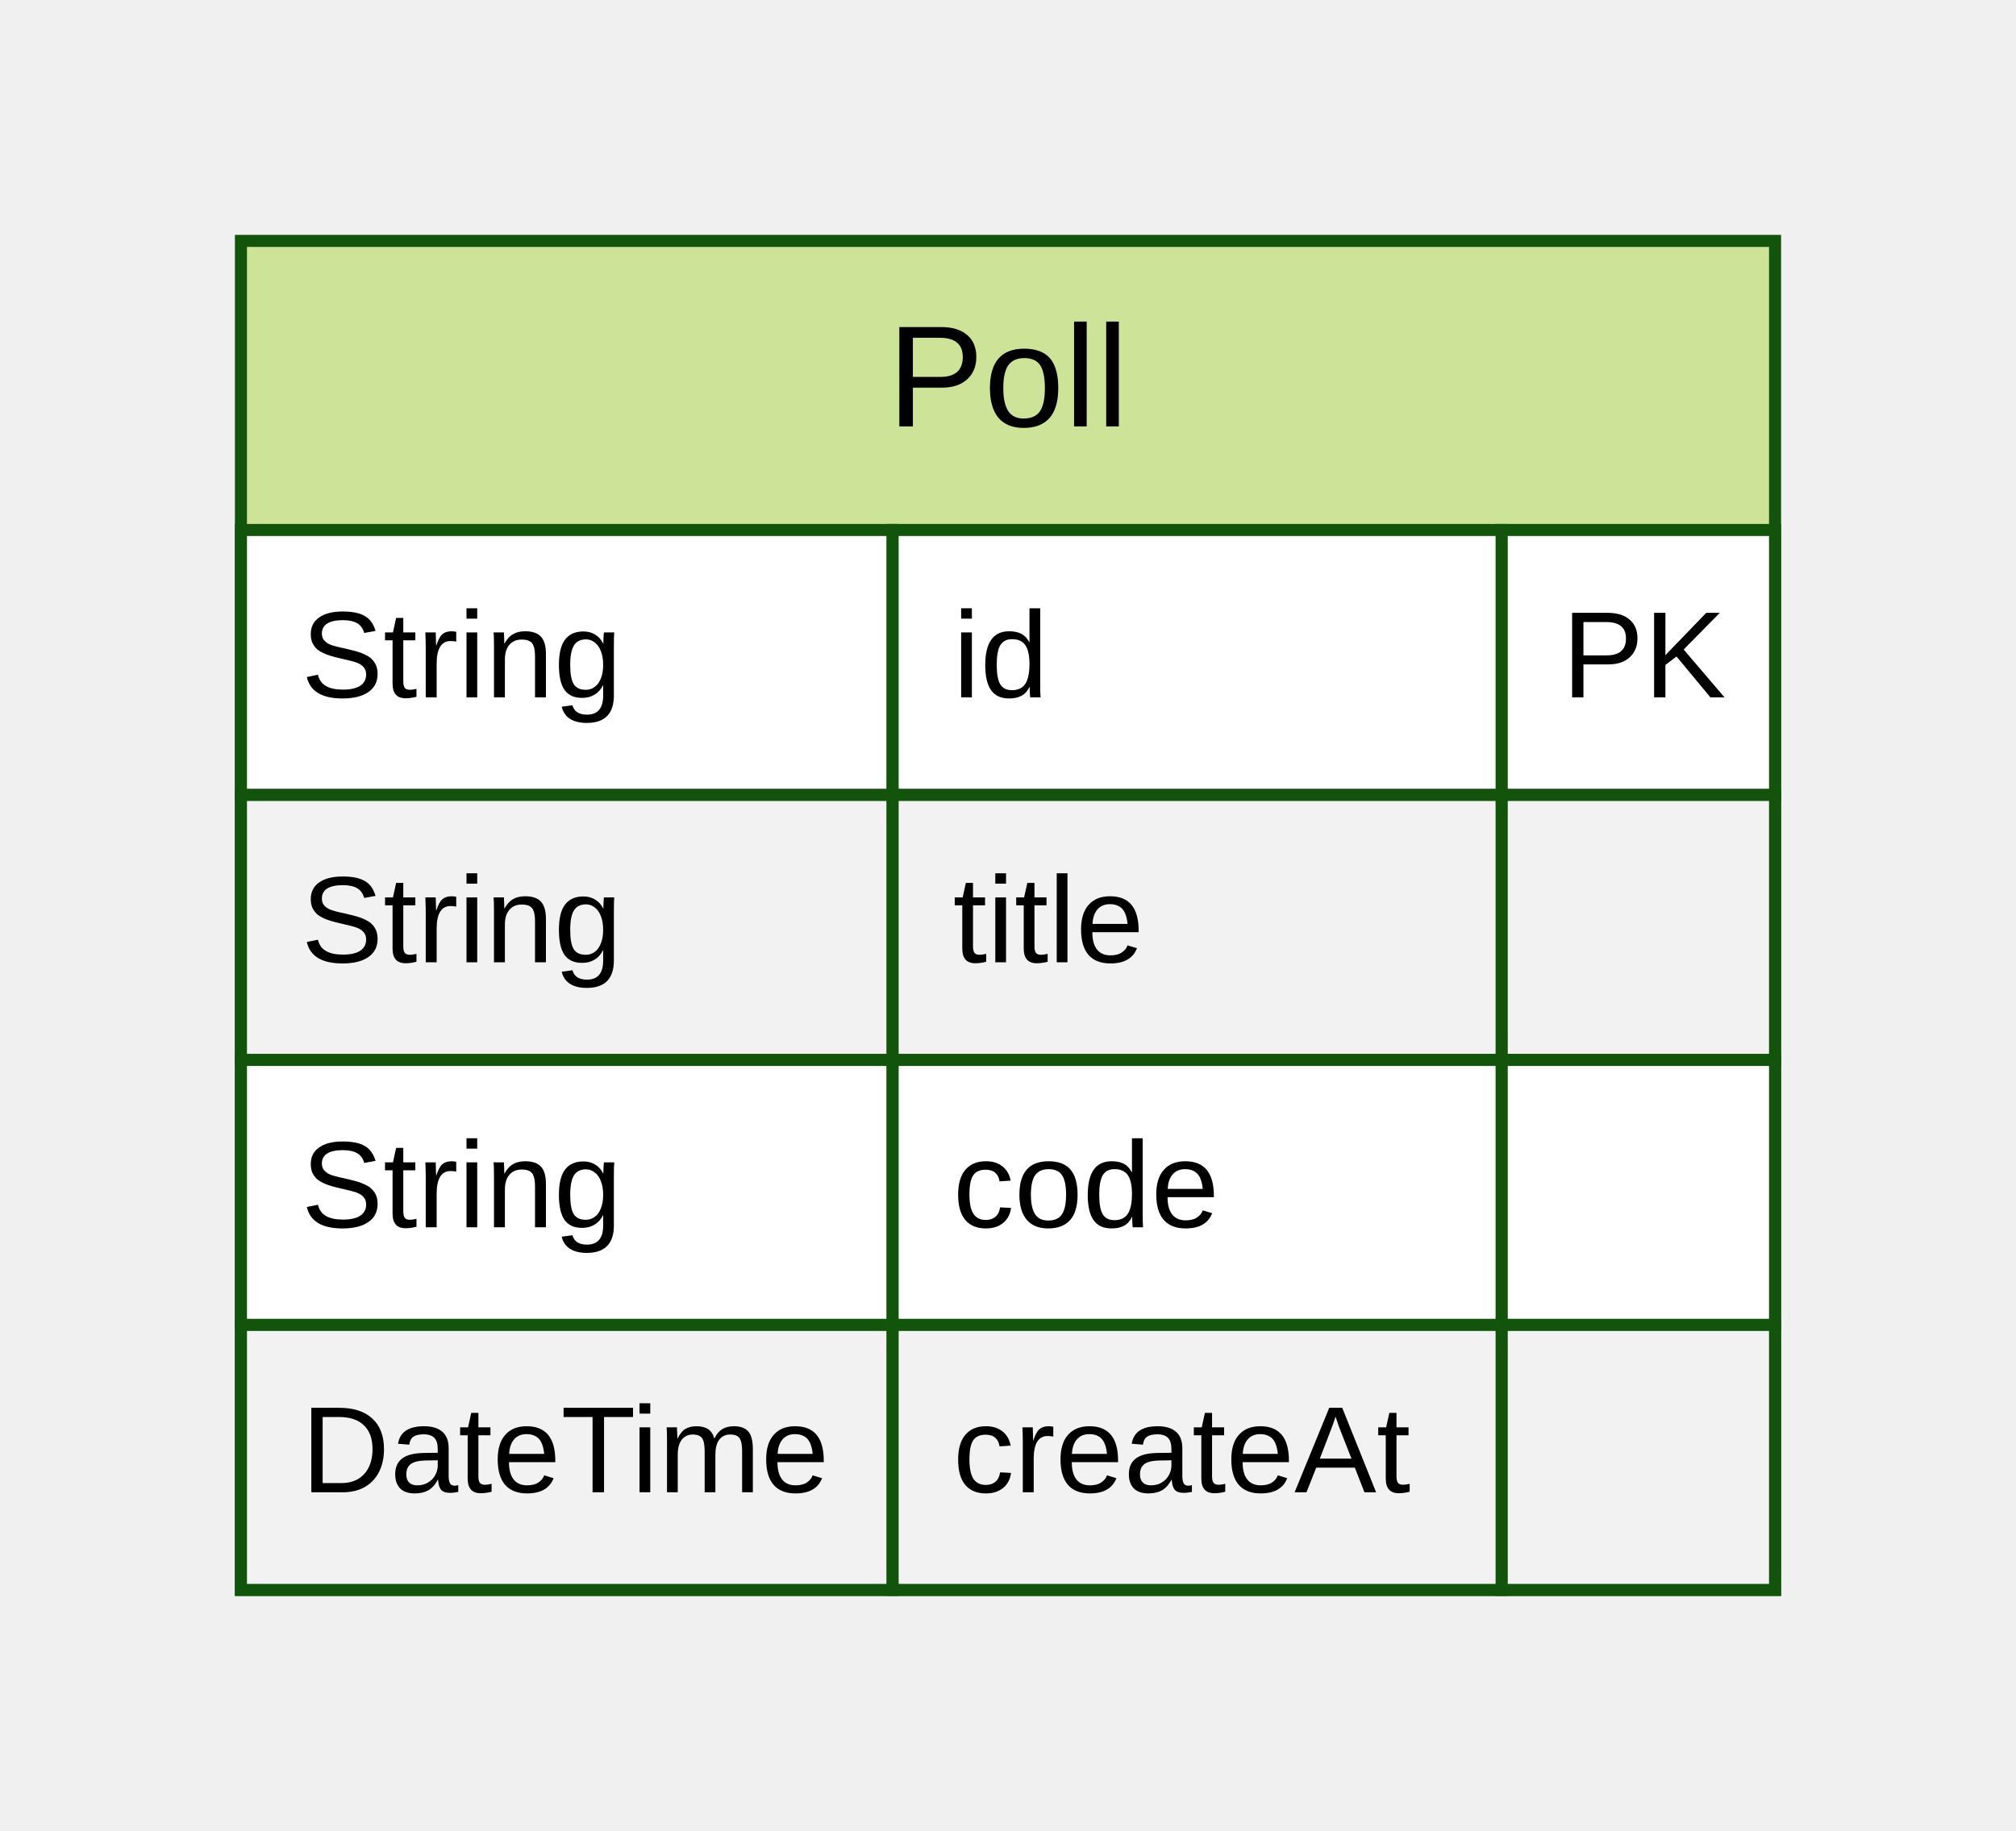
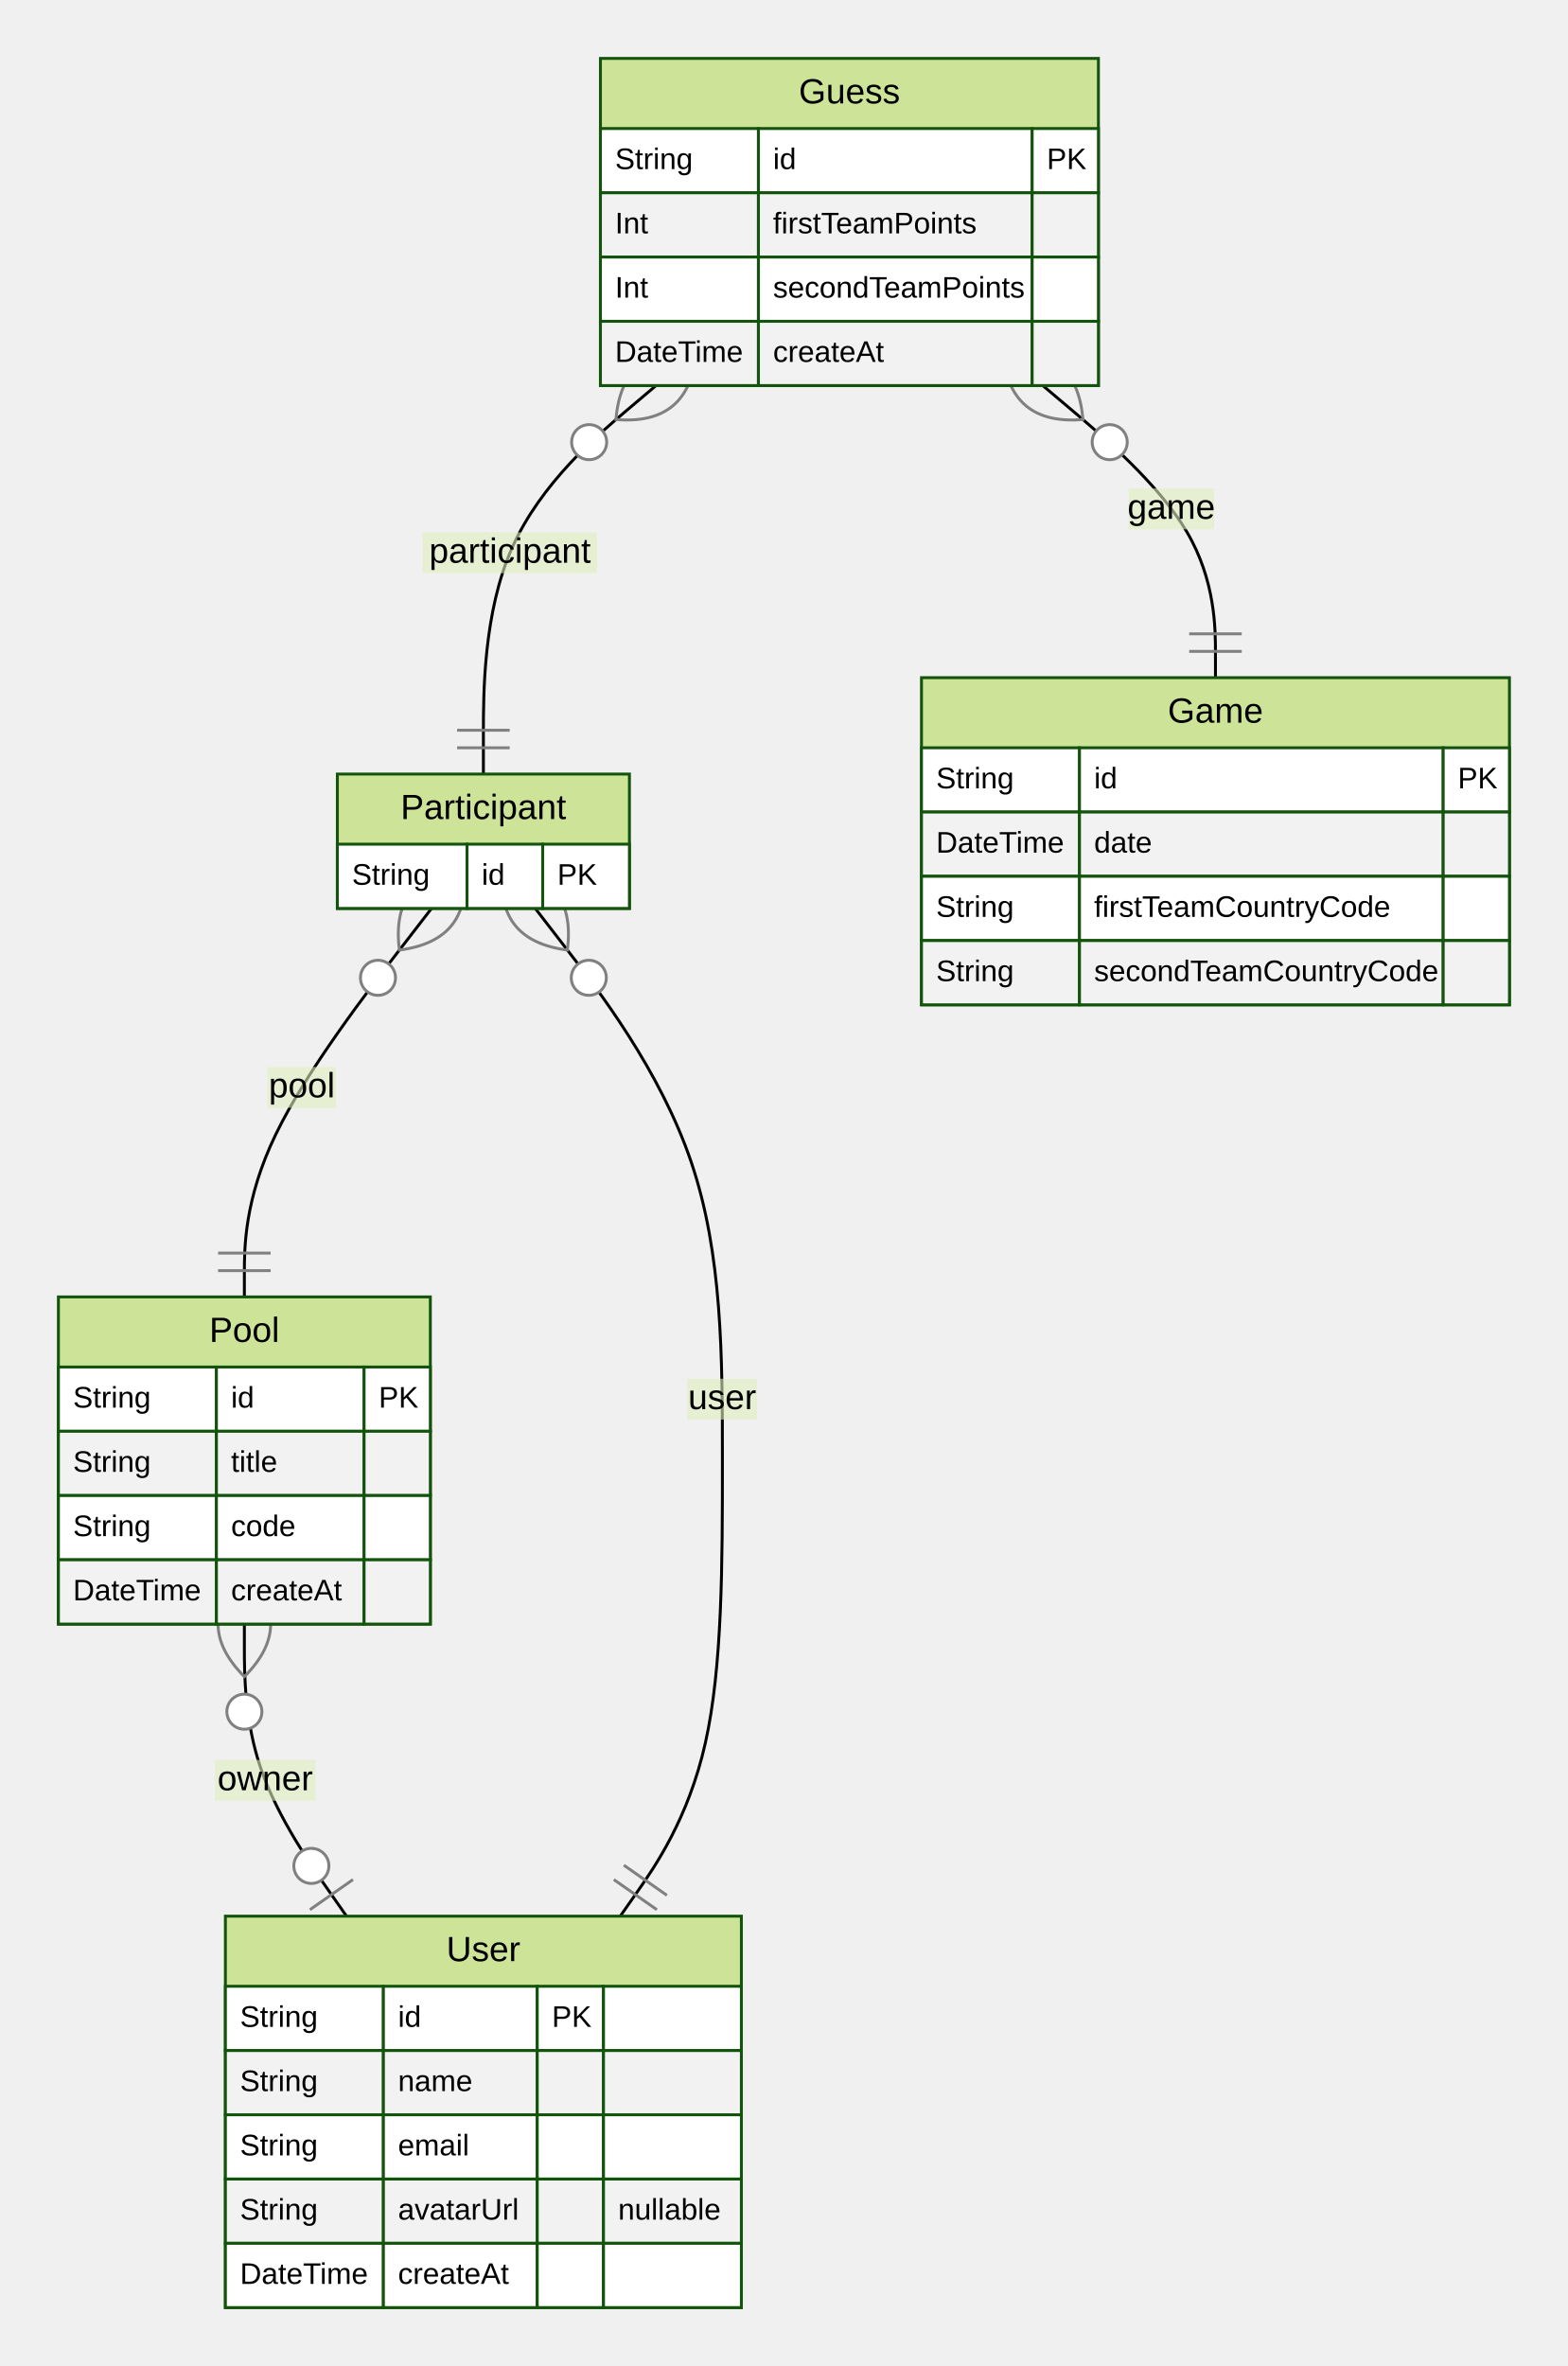
- <svg xmlns="http://www.w3.org/2000/svg" aria-labelledby="chart-title-mermaid-0 chart-desc-mermaid-0" role="img" viewBox="0 0 167.344 152" style="max-width: 167.344px; background-color: white;" width="100%" id="mermaid-0">
+ <svg xmlns="http://www.w3.org/2000/svg" aria-labelledby="chart-title-mermaid-0 chart-desc-mermaid-0" role="img" viewBox="0 0 536.82 810" style="max-width: 536.82px; background-color: white;" width="100%" id="mermaid-0">
  <style>#mermaid-0 {font-family:"trebuchet ms",verdana,arial,sans-serif;font-size:16px;fill:#000000;}#mermaid-0 .error-icon{fill:#552222;}#mermaid-0 .error-text{fill:#552222;stroke:#552222;}#mermaid-0 .edge-thickness-normal{stroke-width:2px;}#mermaid-0 .edge-thickness-thick{stroke-width:3.5px;}#mermaid-0 .edge-pattern-solid{stroke-dasharray:0;}#mermaid-0 .edge-pattern-dashed{stroke-dasharray:3;}#mermaid-0 .edge-pattern-dotted{stroke-dasharray:2;}#mermaid-0 .marker{fill:#000000;stroke:#000000;}#mermaid-0 .marker.cross{stroke:#000000;}#mermaid-0 svg{font-family:"trebuchet ms",verdana,arial,sans-serif;font-size:16px;}#mermaid-0 .entityBox{fill:#cde498;stroke:#13540c;}#mermaid-0 .attributeBoxOdd{fill:#ffffff;stroke:#13540c;}#mermaid-0 .attributeBoxEven{fill:#f2f2f2;stroke:#13540c;}#mermaid-0 .relationshipLabelBox{fill:hsl(78.158, 58.462%, 84.51%);opacity:0.7;background-color:hsl(78.158, 58.462%, 84.51%);}#mermaid-0 .relationshipLabelBox rect{opacity:0.5;}#mermaid-0 .relationshipLine{stroke:#000000;}#mermaid-0 :root{--mermaid-font-family:"trebuchet ms",verdana,arial,sans-serif;}</style>
  <g />
  <defs>
    <marker orient="auto" markerHeight="18" markerWidth="18" refY="9" refX="0" id="ONLY_ONE_START">
      <path d="M9,0 L9,18 M15,0 L15,18" fill="none" stroke="gray" />
    </marker>
  </defs>
  <defs>
    <marker orient="auto" markerHeight="18" markerWidth="18" refY="9" refX="18" id="ONLY_ONE_END">
      <path d="M3,0 L3,18 M9,0 L9,18" fill="none" stroke="gray" />
    </marker>
  </defs>
  <defs>
    <marker orient="auto" markerHeight="18" markerWidth="30" refY="9" refX="0" id="ZERO_OR_ONE_START">
      <circle r="6" cy="9" cx="21" fill="white" stroke="gray" />
      <path d="M9,0 L9,18" fill="none" stroke="gray" />
    </marker>
  </defs>
  <defs>
    <marker orient="auto" markerHeight="18" markerWidth="30" refY="9" refX="30" id="ZERO_OR_ONE_END">
      <circle r="6" cy="9" cx="9" fill="white" stroke="gray" />
      <path d="M21,0 L21,18" fill="none" stroke="gray" />
    </marker>
  </defs>
  <defs>
    <marker orient="auto" markerHeight="36" markerWidth="45" refY="18" refX="18" id="ONE_OR_MORE_START">
      <path d="M0,18 Q 18,0 36,18 Q 18,36 0,18 M42,9 L42,27" fill="none" stroke="gray" />
    </marker>
  </defs>
  <defs>
    <marker orient="auto" markerHeight="36" markerWidth="45" refY="18" refX="27" id="ONE_OR_MORE_END">
      <path d="M3,9 L3,27 M9,18 Q27,0 45,18 Q27,36 9,18" fill="none" stroke="gray" />
    </marker>
  </defs>
  <defs>
    <marker orient="auto" markerHeight="36" markerWidth="57" refY="18" refX="18" id="ZERO_OR_MORE_START">
      <circle r="6" cy="18" cx="48" fill="white" stroke="gray" />
      <path d="M0,18 Q18,0 36,18 Q18,36 0,18" fill="none" stroke="gray" />
    </marker>
  </defs>
  <defs>
    <marker orient="auto" markerHeight="36" markerWidth="57" refY="18" refX="39" id="ZERO_OR_MORE_END">
      <circle r="6" cy="18" cx="9" fill="white" stroke="gray" />
      <path d="M21,18 Q39,0 57,18 Q39,36 21,18" fill="none" stroke="gray" />
    </marker>
  </defs>
-   <g transform="translate(20,20 )" id="Poll">
+   <path marker-start="url(#ZERO_OR_MORE_START)" marker-end="url(#ZERO_OR_ONE_END)" fill="none" stroke="gray" d="M83.672,556L83.672,564.333C83.672,572.667,83.672,589.333,89.501,606C95.329,622.667,106.987,639.333,112.816,647.667L118.644,656" class="er relationshipLine" />
+   <path marker-start="url(#ZERO_OR_MORE_START)" marker-end="url(#ONLY_ONE_END)" fill="none" stroke="gray" d="M183.265,311L193.944,324.833C204.624,338.667,225.984,366.333,236.664,397.833C247.344,429.333,247.344,464.667,247.344,500C247.344,535.333,247.344,570.667,241.515,596.667C235.686,622.667,224.029,639.333,218.2,647.667L212.371,656" class="er relationshipLine" />
+   <path marker-start="url(#ZERO_OR_MORE_START)" marker-end="url(#ONLY_ONE_END)" fill="none" stroke="gray" d="M147.751,311L137.071,324.833C126.391,338.667,105.032,366.333,94.352,388.5C83.672,410.667,83.672,427.333,83.672,435.667L83.672,444" class="er relationshipLine" />
+   <path marker-start="url(#ZERO_OR_MORE_START)" marker-end="url(#ONLY_ONE_END)" fill="none" stroke="gray" d="M357.047,132L366.9,140.333C376.753,148.667,396.458,165.333,406.311,182C416.164,198.667,416.164,215.333,416.164,223.667L416.164,232" class="er relationshipLine" />
+   <path marker-start="url(#ZERO_OR_MORE_START)" marker-end="url(#ONLY_ONE_END)" fill="none" stroke="gray" d="M224.625,132L214.772,140.333C204.919,148.667,185.213,165.333,175.361,187.5C165.508,209.667,165.508,237.333,165.508,251.167L165.508,265" class="er relationshipLine" />
+   <g transform="translate(20,444 )" id="Pool">
    <rect height="112" width="127.344" y="0" x="0" stroke="gray" fill-opacity="100%" fill="honeydew" class="er entityBox" />
-     <text transform="translate(63.67186,12)" style="font-family: &quot;trebuchet ms&quot;, verdana, arial, sans-serif;; font-size: 12px" text-anchor="middle" dominant-baseline="middle" y="0" x="0" id="entity-Poll" class="er entityLabel">Poll</text>
-     <rect height="22" width="54.096" y="24" x="0" stroke="gray" fill-opacity="100%" fill="honeydew" class="er attributeBoxOdd" />
-     <text transform="translate(5,35)" style="font-family: &quot;trebuchet ms&quot;, verdana, arial, sans-serif;; font-size: 10.2px" text-anchor="left" dominant-baseline="middle" y="0" x="0" id="entity-Poll-attr-1-type" class="er entityLabel">String</text>
+     <text transform="translate(63.67186,12)" style="font-family: &quot;trebuchet ms&quot;, verdana, arial, sans-serif;; font-size: 12px" text-anchor="middle" dominant-baseline="middle" y="0" x="0" id="entity-Pool" class="er entityLabel">Pool</text>
+     <rect height="22" width="54.096" y="24" x="0" stroke="gray" fill-opacity="100%" fill="honeydew" class="er attributeBoxOdd" />
+     <text transform="translate(5,35)" style="font-family: &quot;trebuchet ms&quot;, verdana, arial, sans-serif;; font-size: 10.2px" text-anchor="left" dominant-baseline="middle" y="0" x="0" id="entity-Pool-attr-1-type" class="er entityLabel">String</text>
    <rect height="22" width="50.56" y="24" x="54.096" stroke="gray" fill-opacity="100%" fill="honeydew" class="er attributeBoxOdd" />
-     <text transform="translate(59.09555,35)" style="font-family: &quot;trebuchet ms&quot;, verdana, arial, sans-serif;; font-size: 10.2px" text-anchor="left" dominant-baseline="middle" y="0" x="0" id="entity-Poll-attr-1-name" class="er entityLabel">id</text>
+     <text transform="translate(59.09555,35)" style="font-family: &quot;trebuchet ms&quot;, verdana, arial, sans-serif;; font-size: 10.2px" text-anchor="left" dominant-baseline="middle" y="0" x="0" id="entity-Pool-attr-1-name" class="er entityLabel">id</text>
    <rect height="22" width="22.688" y="24" x="104.656" stroke="gray" fill-opacity="100%" fill="honeydew" class="er attributeBoxOdd" />
-     <text transform="translate(109.656,35)" style="font-family: &quot;trebuchet ms&quot;, verdana, arial, sans-serif;; font-size: 10.2px" text-anchor="left" dominant-baseline="middle" y="0" x="0" id="entity-Poll-attr-1-key" class="er entityLabel">PK</text>
-     <rect height="22" width="54.096" y="46" x="0" stroke="gray" fill-opacity="100%" fill="honeydew" class="er attributeBoxEven" />
-     <text transform="translate(5,57)" style="font-family: &quot;trebuchet ms&quot;, verdana, arial, sans-serif;; font-size: 10.2px" text-anchor="left" dominant-baseline="middle" y="0" x="0" id="entity-Poll-attr-2-type" class="er entityLabel">String</text>
+     <text transform="translate(109.656,35)" style="font-family: &quot;trebuchet ms&quot;, verdana, arial, sans-serif;; font-size: 10.2px" text-anchor="left" dominant-baseline="middle" y="0" x="0" id="entity-Pool-attr-1-key" class="er entityLabel">PK</text>
+     <rect height="22" width="54.096" y="46" x="0" stroke="gray" fill-opacity="100%" fill="honeydew" class="er attributeBoxEven" />
+     <text transform="translate(5,57)" style="font-family: &quot;trebuchet ms&quot;, verdana, arial, sans-serif;; font-size: 10.2px" text-anchor="left" dominant-baseline="middle" y="0" x="0" id="entity-Pool-attr-2-type" class="er entityLabel">String</text>
    <rect height="22" width="50.56" y="46" x="54.096" stroke="gray" fill-opacity="100%" fill="honeydew" class="er attributeBoxEven" />
-     <text transform="translate(59.09555,57)" style="font-family: &quot;trebuchet ms&quot;, verdana, arial, sans-serif;; font-size: 10.2px" text-anchor="left" dominant-baseline="middle" y="0" x="0" id="entity-Poll-attr-2-name" class="er entityLabel">title</text>
+     <text transform="translate(59.09555,57)" style="font-family: &quot;trebuchet ms&quot;, verdana, arial, sans-serif;; font-size: 10.2px" text-anchor="left" dominant-baseline="middle" y="0" x="0" id="entity-Pool-attr-2-name" class="er entityLabel">title</text>
    <rect height="22" width="22.688" y="46" x="104.656" stroke="gray" fill-opacity="100%" fill="honeydew" class="er attributeBoxEven" />
-     <text transform="translate(109.656,57)" style="font-family: &quot;trebuchet ms&quot;, verdana, arial, sans-serif;; font-size: 10.2px" text-anchor="left" dominant-baseline="middle" y="0" x="0" id="entity-Poll-attr-2-key" class="er entityLabel" />
-     <rect height="22" width="54.096" y="68" x="0" stroke="gray" fill-opacity="100%" fill="honeydew" class="er attributeBoxOdd" />
-     <text transform="translate(5,79)" style="font-family: &quot;trebuchet ms&quot;, verdana, arial, sans-serif;; font-size: 10.2px" text-anchor="left" dominant-baseline="middle" y="0" x="0" id="entity-Poll-attr-3-type" class="er entityLabel">String</text>
+     <text transform="translate(109.656,57)" style="font-family: &quot;trebuchet ms&quot;, verdana, arial, sans-serif;; font-size: 10.2px" text-anchor="left" dominant-baseline="middle" y="0" x="0" id="entity-Pool-attr-2-key" class="er entityLabel" />
+     <rect height="22" width="54.096" y="68" x="0" stroke="gray" fill-opacity="100%" fill="honeydew" class="er attributeBoxOdd" />
+     <text transform="translate(5,79)" style="font-family: &quot;trebuchet ms&quot;, verdana, arial, sans-serif;; font-size: 10.2px" text-anchor="left" dominant-baseline="middle" y="0" x="0" id="entity-Pool-attr-3-type" class="er entityLabel">String</text>
    <rect height="22" width="50.56" y="68" x="54.096" stroke="gray" fill-opacity="100%" fill="honeydew" class="er attributeBoxOdd" />
-     <text transform="translate(59.09555,79)" style="font-family: &quot;trebuchet ms&quot;, verdana, arial, sans-serif;; font-size: 10.2px" text-anchor="left" dominant-baseline="middle" y="0" x="0" id="entity-Poll-attr-3-name" class="er entityLabel">code</text>
+     <text transform="translate(59.09555,79)" style="font-family: &quot;trebuchet ms&quot;, verdana, arial, sans-serif;; font-size: 10.2px" text-anchor="left" dominant-baseline="middle" y="0" x="0" id="entity-Pool-attr-3-name" class="er entityLabel">code</text>
    <rect height="22" width="22.688" y="68" x="104.656" stroke="gray" fill-opacity="100%" fill="honeydew" class="er attributeBoxOdd" />
-     <text transform="translate(109.656,79)" style="font-family: &quot;trebuchet ms&quot;, verdana, arial, sans-serif;; font-size: 10.2px" text-anchor="left" dominant-baseline="middle" y="0" x="0" id="entity-Poll-attr-3-key" class="er entityLabel" />
-     <rect height="22" width="54.096" y="90" x="0" stroke="gray" fill-opacity="100%" fill="honeydew" class="er attributeBoxEven" />
-     <text transform="translate(5,101)" style="font-family: &quot;trebuchet ms&quot;, verdana, arial, sans-serif;; font-size: 10.2px" text-anchor="left" dominant-baseline="middle" y="0" x="0" id="entity-Poll-attr-4-type" class="er entityLabel">DateTime</text>
+     <text transform="translate(109.656,79)" style="font-family: &quot;trebuchet ms&quot;, verdana, arial, sans-serif;; font-size: 10.2px" text-anchor="left" dominant-baseline="middle" y="0" x="0" id="entity-Pool-attr-3-key" class="er entityLabel" />
+     <rect height="22" width="54.096" y="90" x="0" stroke="gray" fill-opacity="100%" fill="honeydew" class="er attributeBoxEven" />
+     <text transform="translate(5,101)" style="font-family: &quot;trebuchet ms&quot;, verdana, arial, sans-serif;; font-size: 10.2px" text-anchor="left" dominant-baseline="middle" y="0" x="0" id="entity-Pool-attr-4-type" class="er entityLabel">DateTime</text>
    <rect height="22" width="50.56" y="90" x="54.096" stroke="gray" fill-opacity="100%" fill="honeydew" class="er attributeBoxEven" />
-     <text transform="translate(59.09555,101)" style="font-family: &quot;trebuchet ms&quot;, verdana, arial, sans-serif;; font-size: 10.2px" text-anchor="left" dominant-baseline="middle" y="0" x="0" id="entity-Poll-attr-4-name" class="er entityLabel">createAt</text>
+     <text transform="translate(59.09555,101)" style="font-family: &quot;trebuchet ms&quot;, verdana, arial, sans-serif;; font-size: 10.2px" text-anchor="left" dominant-baseline="middle" y="0" x="0" id="entity-Pool-attr-4-name" class="er entityLabel">createAt</text>
    <rect height="22" width="22.688" y="90" x="104.656" stroke="gray" fill-opacity="100%" fill="honeydew" class="er attributeBoxEven" />
-     <text transform="translate(109.656,101)" style="font-family: &quot;trebuchet ms&quot;, verdana, arial, sans-serif;; font-size: 10.2px" text-anchor="left" dominant-baseline="middle" y="0" x="0" id="entity-Poll-attr-4-key" class="er entityLabel" />
-   </g>
+     <text transform="translate(109.656,101)" style="font-family: &quot;trebuchet ms&quot;, verdana, arial, sans-serif;; font-size: 10.2px" text-anchor="left" dominant-baseline="middle" y="0" x="0" id="entity-Pool-attr-4-key" class="er entityLabel" />
+   </g>
+   <g transform="translate(115.5078,265 )" id="Participant">
+     <rect height="46" width="100" y="0" x="0" stroke="gray" fill-opacity="100%" fill="honeydew" class="er entityBox" />
+     <text transform="translate(50,12)" style="font-family: &quot;trebuchet ms&quot;, verdana, arial, sans-serif;; font-size: 12px" text-anchor="middle" dominant-baseline="middle" y="0" x="0" id="entity-Participant" class="er entityLabel">Participant</text>
+     <rect height="22" width="44.399" y="24" x="0" stroke="gray" fill-opacity="100%" fill="honeydew" class="er attributeBoxOdd" />
+     <text transform="translate(5,35)" style="font-family: &quot;trebuchet ms&quot;, verdana, arial, sans-serif;; font-size: 10.2px" text-anchor="left" dominant-baseline="middle" y="0" x="0" id="entity-Participant-attr-1-type" class="er entityLabel">String</text>
+     <rect height="22" width="25.911" y="24" x="44.399" stroke="gray" fill-opacity="100%" fill="honeydew" class="er attributeBoxOdd" />
+     <text transform="translate(49.39862,35)" style="font-family: &quot;trebuchet ms&quot;, verdana, arial, sans-serif;; font-size: 10.2px" text-anchor="left" dominant-baseline="middle" y="0" x="0" id="entity-Participant-attr-1-name" class="er entityLabel">id</text>
+     <rect height="22" width="29.69" y="24" x="70.31" stroke="gray" fill-opacity="100%" fill="honeydew" class="er attributeBoxOdd" />
+     <text transform="translate(75.30976,35)" style="font-family: &quot;trebuchet ms&quot;, verdana, arial, sans-serif;; font-size: 10.2px" text-anchor="left" dominant-baseline="middle" y="0" x="0" id="entity-Participant-attr-1-key" class="er entityLabel">PK</text>
+   </g>
+   <g transform="translate(77.17397,656 )" id="User">
+     <rect height="134" width="176.668" y="0" x="0" stroke="gray" fill-opacity="100%" fill="honeydew" class="er entityBox" />
+     <text transform="translate(88.33382,12)" style="font-family: &quot;trebuchet ms&quot;, verdana, arial, sans-serif;; font-size: 12px" text-anchor="middle" dominant-baseline="middle" y="0" x="0" id="entity-User" class="er entityLabel">User</text>
+     <rect height="22" width="54.096" y="24" x="0" stroke="gray" fill-opacity="100%" fill="honeydew" class="er attributeBoxOdd" />
+     <text transform="translate(5,35)" style="font-family: &quot;trebuchet ms&quot;, verdana, arial, sans-serif;; font-size: 10.2px" text-anchor="left" dominant-baseline="middle" y="0" x="0" id="entity-User-attr-1-type" class="er entityLabel">String</text>
+     <rect height="22" width="52.672" y="24" x="54.096" stroke="gray" fill-opacity="100%" fill="honeydew" class="er attributeBoxOdd" />
+     <text transform="translate(59.09555,35)" style="font-family: &quot;trebuchet ms&quot;, verdana, arial, sans-serif;; font-size: 10.2px" text-anchor="left" dominant-baseline="middle" y="0" x="0" id="entity-User-attr-1-name" class="er entityLabel">id</text>
+     <rect height="22" width="22.688" y="24" x="106.767" stroke="gray" fill-opacity="100%" fill="honeydew" class="er attributeBoxOdd" />
+     <text transform="translate(111.7674,35)" style="font-family: &quot;trebuchet ms&quot;, verdana, arial, sans-serif;; font-size: 10.2px" text-anchor="left" dominant-baseline="middle" y="0" x="0" id="entity-User-attr-1-key" class="er entityLabel">PK</text>
+     <rect height="22" width="47.213" y="24" x="129.455" stroke="gray" fill-opacity="100%" fill="honeydew" class="er attributeBoxOdd" />
+     <text transform="translate(134.4551,35)" style="font-family: &quot;trebuchet ms&quot;, verdana, arial, sans-serif;; font-size: 10.2px" text-anchor="left" dominant-baseline="middle" y="0" x="0" id="entity-User-attr-1-comment" class="er entityLabel" />
+     <rect height="22" width="54.096" y="46" x="0" stroke="gray" fill-opacity="100%" fill="honeydew" class="er attributeBoxEven" />
+     <text transform="translate(5,57)" style="font-family: &quot;trebuchet ms&quot;, verdana, arial, sans-serif;; font-size: 10.2px" text-anchor="left" dominant-baseline="middle" y="0" x="0" id="entity-User-attr-2-type" class="er entityLabel">String</text>
+     <rect height="22" width="52.672" y="46" x="54.096" stroke="gray" fill-opacity="100%" fill="honeydew" class="er attributeBoxEven" />
+     <text transform="translate(59.09555,57)" style="font-family: &quot;trebuchet ms&quot;, verdana, arial, sans-serif;; font-size: 10.2px" text-anchor="left" dominant-baseline="middle" y="0" x="0" id="entity-User-attr-2-name" class="er entityLabel">name</text>
+     <rect height="22" width="22.688" y="46" x="106.767" stroke="gray" fill-opacity="100%" fill="honeydew" class="er attributeBoxEven" />
+     <text transform="translate(111.7674,57)" style="font-family: &quot;trebuchet ms&quot;, verdana, arial, sans-serif;; font-size: 10.2px" text-anchor="left" dominant-baseline="middle" y="0" x="0" id="entity-User-attr-2-key" class="er entityLabel" />
+     <rect height="22" width="47.213" y="46" x="129.455" stroke="gray" fill-opacity="100%" fill="honeydew" class="er attributeBoxEven" />
+     <text transform="translate(134.4551,57)" style="font-family: &quot;trebuchet ms&quot;, verdana, arial, sans-serif;; font-size: 10.2px" text-anchor="left" dominant-baseline="middle" y="0" x="0" id="entity-User-attr-2-comment" class="er entityLabel" />
+     <rect height="22" width="54.096" y="68" x="0" stroke="gray" fill-opacity="100%" fill="honeydew" class="er attributeBoxOdd" />
+     <text transform="translate(5,79)" style="font-family: &quot;trebuchet ms&quot;, verdana, arial, sans-serif;; font-size: 10.2px" text-anchor="left" dominant-baseline="middle" y="0" x="0" id="entity-User-attr-3-type" class="er entityLabel">String</text>
+     <rect height="22" width="52.672" y="68" x="54.096" stroke="gray" fill-opacity="100%" fill="honeydew" class="er attributeBoxOdd" />
+     <text transform="translate(59.09555,79)" style="font-family: &quot;trebuchet ms&quot;, verdana, arial, sans-serif;; font-size: 10.2px" text-anchor="left" dominant-baseline="middle" y="0" x="0" id="entity-User-attr-3-name" class="er entityLabel">email</text>
+     <rect height="22" width="22.688" y="68" x="106.767" stroke="gray" fill-opacity="100%" fill="honeydew" class="er attributeBoxOdd" />
+     <text transform="translate(111.7674,79)" style="font-family: &quot;trebuchet ms&quot;, verdana, arial, sans-serif;; font-size: 10.2px" text-anchor="left" dominant-baseline="middle" y="0" x="0" id="entity-User-attr-3-key" class="er entityLabel" />
+     <rect height="22" width="47.213" y="68" x="129.455" stroke="gray" fill-opacity="100%" fill="honeydew" class="er attributeBoxOdd" />
+     <text transform="translate(134.4551,79)" style="font-family: &quot;trebuchet ms&quot;, verdana, arial, sans-serif;; font-size: 10.2px" text-anchor="left" dominant-baseline="middle" y="0" x="0" id="entity-User-attr-3-comment" class="er entityLabel" />
+     <rect height="22" width="54.096" y="90" x="0" stroke="gray" fill-opacity="100%" fill="honeydew" class="er attributeBoxEven" />
+     <text transform="translate(5,101)" style="font-family: &quot;trebuchet ms&quot;, verdana, arial, sans-serif;; font-size: 10.2px" text-anchor="left" dominant-baseline="middle" y="0" x="0" id="entity-User-attr-4-type" class="er entityLabel">String</text>
+     <rect height="22" width="52.672" y="90" x="54.096" stroke="gray" fill-opacity="100%" fill="honeydew" class="er attributeBoxEven" />
+     <text transform="translate(59.09555,101)" style="font-family: &quot;trebuchet ms&quot;, verdana, arial, sans-serif;; font-size: 10.2px" text-anchor="left" dominant-baseline="middle" y="0" x="0" id="entity-User-attr-4-name" class="er entityLabel">avatarUrl</text>
+     <rect height="22" width="22.688" y="90" x="106.767" stroke="gray" fill-opacity="100%" fill="honeydew" class="er attributeBoxEven" />
+     <text transform="translate(111.7674,101)" style="font-family: &quot;trebuchet ms&quot;, verdana, arial, sans-serif;; font-size: 10.2px" text-anchor="left" dominant-baseline="middle" y="0" x="0" id="entity-User-attr-4-key" class="er entityLabel" />
+     <rect height="22" width="47.213" y="90" x="129.455" stroke="gray" fill-opacity="100%" fill="honeydew" class="er attributeBoxEven" />
+     <text transform="translate(134.4551,101)" style="font-family: &quot;trebuchet ms&quot;, verdana, arial, sans-serif;; font-size: 10.2px" text-anchor="left" dominant-baseline="middle" y="0" x="0" id="entity-User-attr-4-comment" class="er entityLabel">nullable</text>
+     <rect height="22" width="54.096" y="112" x="0" stroke="gray" fill-opacity="100%" fill="honeydew" class="er attributeBoxOdd" />
+     <text transform="translate(5,123)" style="font-family: &quot;trebuchet ms&quot;, verdana, arial, sans-serif;; font-size: 10.2px" text-anchor="left" dominant-baseline="middle" y="0" x="0" id="entity-User-attr-5-type" class="er entityLabel">DateTime</text>
+     <rect height="22" width="52.672" y="112" x="54.096" stroke="gray" fill-opacity="100%" fill="honeydew" class="er attributeBoxOdd" />
+     <text transform="translate(59.09555,123)" style="font-family: &quot;trebuchet ms&quot;, verdana, arial, sans-serif;; font-size: 10.2px" text-anchor="left" dominant-baseline="middle" y="0" x="0" id="entity-User-attr-5-name" class="er entityLabel">createAt</text>
+     <rect height="22" width="22.688" y="112" x="106.767" stroke="gray" fill-opacity="100%" fill="honeydew" class="er attributeBoxOdd" />
+     <text transform="translate(111.7674,123)" style="font-family: &quot;trebuchet ms&quot;, verdana, arial, sans-serif;; font-size: 10.2px" text-anchor="left" dominant-baseline="middle" y="0" x="0" id="entity-User-attr-5-key" class="er entityLabel" />
+     <rect height="22" width="47.213" y="112" x="129.455" stroke="gray" fill-opacity="100%" fill="honeydew" class="er attributeBoxOdd" />
+     <text transform="translate(134.4551,123)" style="font-family: &quot;trebuchet ms&quot;, verdana, arial, sans-serif;; font-size: 10.2px" text-anchor="left" dominant-baseline="middle" y="0" x="0" id="entity-User-attr-5-comment" class="er entityLabel" />
+   </g>
+   <g transform="translate(315.5078,232 )" id="Game">
+     <rect height="112" width="201.312" y="0" x="0" stroke="gray" fill-opacity="100%" fill="honeydew" class="er entityBox" />
+     <text transform="translate(100.6562,12)" style="font-family: &quot;trebuchet ms&quot;, verdana, arial, sans-serif;; font-size: 12px" text-anchor="middle" dominant-baseline="middle" y="0" x="0" id="entity-Game" class="er entityLabel">Game</text>
+     <rect height="22" width="54.096" y="24" x="0" stroke="gray" fill-opacity="100%" fill="honeydew" class="er attributeBoxOdd" />
+     <text transform="translate(5,35)" style="font-family: &quot;trebuchet ms&quot;, verdana, arial, sans-serif;; font-size: 10.2px" text-anchor="left" dominant-baseline="middle" y="0" x="0" id="entity-Game-attr-1-type" class="er entityLabel">String</text>
+     <rect height="22" width="124.529" y="24" x="54.096" stroke="gray" fill-opacity="100%" fill="honeydew" class="er attributeBoxOdd" />
+     <text transform="translate(59.09555,35)" style="font-family: &quot;trebuchet ms&quot;, verdana, arial, sans-serif;; font-size: 10.2px" text-anchor="left" dominant-baseline="middle" y="0" x="0" id="entity-Game-attr-1-name" class="er entityLabel">id</text>
+     <rect height="22" width="22.688" y="24" x="178.625" stroke="gray" fill-opacity="100%" fill="honeydew" class="er attributeBoxOdd" />
+     <text transform="translate(183.6248,35)" style="font-family: &quot;trebuchet ms&quot;, verdana, arial, sans-serif;; font-size: 10.2px" text-anchor="left" dominant-baseline="middle" y="0" x="0" id="entity-Game-attr-1-key" class="er entityLabel">PK</text>
+     <rect height="22" width="54.096" y="46" x="0" stroke="gray" fill-opacity="100%" fill="honeydew" class="er attributeBoxEven" />
+     <text transform="translate(5,57)" style="font-family: &quot;trebuchet ms&quot;, verdana, arial, sans-serif;; font-size: 10.2px" text-anchor="left" dominant-baseline="middle" y="0" x="0" id="entity-Game-attr-2-type" class="er entityLabel">DateTime</text>
+     <rect height="22" width="124.529" y="46" x="54.096" stroke="gray" fill-opacity="100%" fill="honeydew" class="er attributeBoxEven" />
+     <text transform="translate(59.09555,57)" style="font-family: &quot;trebuchet ms&quot;, verdana, arial, sans-serif;; font-size: 10.2px" text-anchor="left" dominant-baseline="middle" y="0" x="0" id="entity-Game-attr-2-name" class="er entityLabel">date</text>
+     <rect height="22" width="22.688" y="46" x="178.625" stroke="gray" fill-opacity="100%" fill="honeydew" class="er attributeBoxEven" />
+     <text transform="translate(183.6248,57)" style="font-family: &quot;trebuchet ms&quot;, verdana, arial, sans-serif;; font-size: 10.2px" text-anchor="left" dominant-baseline="middle" y="0" x="0" id="entity-Game-attr-2-key" class="er entityLabel" />
+     <rect height="22" width="54.096" y="68" x="0" stroke="gray" fill-opacity="100%" fill="honeydew" class="er attributeBoxOdd" />
+     <text transform="translate(5,79)" style="font-family: &quot;trebuchet ms&quot;, verdana, arial, sans-serif;; font-size: 10.2px" text-anchor="left" dominant-baseline="middle" y="0" x="0" id="entity-Game-attr-3-type" class="er entityLabel">String</text>
+     <rect height="22" width="124.529" y="68" x="54.096" stroke="gray" fill-opacity="100%" fill="honeydew" class="er attributeBoxOdd" />
+     <text transform="translate(59.09555,79)" style="font-family: &quot;trebuchet ms&quot;, verdana, arial, sans-serif;; font-size: 10.2px" text-anchor="left" dominant-baseline="middle" y="0" x="0" id="entity-Game-attr-3-name" class="er entityLabel">firstTeamCountryCode</text>
+     <rect height="22" width="22.688" y="68" x="178.625" stroke="gray" fill-opacity="100%" fill="honeydew" class="er attributeBoxOdd" />
+     <text transform="translate(183.6248,79)" style="font-family: &quot;trebuchet ms&quot;, verdana, arial, sans-serif;; font-size: 10.2px" text-anchor="left" dominant-baseline="middle" y="0" x="0" id="entity-Game-attr-3-key" class="er entityLabel" />
+     <rect height="22" width="54.096" y="90" x="0" stroke="gray" fill-opacity="100%" fill="honeydew" class="er attributeBoxEven" />
+     <text transform="translate(5,101)" style="font-family: &quot;trebuchet ms&quot;, verdana, arial, sans-serif;; font-size: 10.2px" text-anchor="left" dominant-baseline="middle" y="0" x="0" id="entity-Game-attr-4-type" class="er entityLabel">String</text>
+     <rect height="22" width="124.529" y="90" x="54.096" stroke="gray" fill-opacity="100%" fill="honeydew" class="er attributeBoxEven" />
+     <text transform="translate(59.09555,101)" style="font-family: &quot;trebuchet ms&quot;, verdana, arial, sans-serif;; font-size: 10.2px" text-anchor="left" dominant-baseline="middle" y="0" x="0" id="entity-Game-attr-4-name" class="er entityLabel">secondTeamCountryCode</text>
+     <rect height="22" width="22.688" y="90" x="178.625" stroke="gray" fill-opacity="100%" fill="honeydew" class="er attributeBoxEven" />
+     <text transform="translate(183.6248,101)" style="font-family: &quot;trebuchet ms&quot;, verdana, arial, sans-serif;; font-size: 10.2px" text-anchor="left" dominant-baseline="middle" y="0" x="0" id="entity-Game-attr-4-key" class="er entityLabel" />
+   </g>
+   <g transform="translate(205.5837,20 )" id="Guess">
+     <rect height="112" width="170.504" y="0" x="0" stroke="gray" fill-opacity="100%" fill="honeydew" class="er entityBox" />
+     <text transform="translate(85.2522,12)" style="font-family: &quot;trebuchet ms&quot;, verdana, arial, sans-serif;; font-size: 12px" text-anchor="middle" dominant-baseline="middle" y="0" x="0" id="entity-Guess" class="er entityLabel">Guess</text>
+     <rect height="22" width="54.096" y="24" x="0" stroke="gray" fill-opacity="100%" fill="honeydew" class="er attributeBoxOdd" />
+     <text transform="translate(5,35)" style="font-family: &quot;trebuchet ms&quot;, verdana, arial, sans-serif;; font-size: 10.2px" text-anchor="left" dominant-baseline="middle" y="0" x="0" id="entity-Guess-attr-1-type" class="er entityLabel">String</text>
+     <rect height="22" width="93.721" y="24" x="54.096" stroke="gray" fill-opacity="100%" fill="honeydew" class="er attributeBoxOdd" />
+     <text transform="translate(59.09555,35)" style="font-family: &quot;trebuchet ms&quot;, verdana, arial, sans-serif;; font-size: 10.2px" text-anchor="left" dominant-baseline="middle" y="0" x="0" id="entity-Guess-attr-1-name" class="er entityLabel">id</text>
+     <rect height="22" width="22.688" y="24" x="147.817" stroke="gray" fill-opacity="100%" fill="honeydew" class="er attributeBoxOdd" />
+     <text transform="translate(152.8167,35)" style="font-family: &quot;trebuchet ms&quot;, verdana, arial, sans-serif;; font-size: 10.2px" text-anchor="left" dominant-baseline="middle" y="0" x="0" id="entity-Guess-attr-1-key" class="er entityLabel">PK</text>
+     <rect height="22" width="54.096" y="46" x="0" stroke="gray" fill-opacity="100%" fill="honeydew" class="er attributeBoxEven" />
+     <text transform="translate(5,57)" style="font-family: &quot;trebuchet ms&quot;, verdana, arial, sans-serif;; font-size: 10.2px" text-anchor="left" dominant-baseline="middle" y="0" x="0" id="entity-Guess-attr-2-type" class="er entityLabel">Int</text>
+     <rect height="22" width="93.721" y="46" x="54.096" stroke="gray" fill-opacity="100%" fill="honeydew" class="er attributeBoxEven" />
+     <text transform="translate(59.09555,57)" style="font-family: &quot;trebuchet ms&quot;, verdana, arial, sans-serif;; font-size: 10.2px" text-anchor="left" dominant-baseline="middle" y="0" x="0" id="entity-Guess-attr-2-name" class="er entityLabel">firstTeamPoints</text>
+     <rect height="22" width="22.688" y="46" x="147.817" stroke="gray" fill-opacity="100%" fill="honeydew" class="er attributeBoxEven" />
+     <text transform="translate(152.8167,57)" style="font-family: &quot;trebuchet ms&quot;, verdana, arial, sans-serif;; font-size: 10.2px" text-anchor="left" dominant-baseline="middle" y="0" x="0" id="entity-Guess-attr-2-key" class="er entityLabel" />
+     <rect height="22" width="54.096" y="68" x="0" stroke="gray" fill-opacity="100%" fill="honeydew" class="er attributeBoxOdd" />
+     <text transform="translate(5,79)" style="font-family: &quot;trebuchet ms&quot;, verdana, arial, sans-serif;; font-size: 10.2px" text-anchor="left" dominant-baseline="middle" y="0" x="0" id="entity-Guess-attr-3-type" class="er entityLabel">Int</text>
+     <rect height="22" width="93.721" y="68" x="54.096" stroke="gray" fill-opacity="100%" fill="honeydew" class="er attributeBoxOdd" />
+     <text transform="translate(59.09555,79)" style="font-family: &quot;trebuchet ms&quot;, verdana, arial, sans-serif;; font-size: 10.2px" text-anchor="left" dominant-baseline="middle" y="0" x="0" id="entity-Guess-attr-3-name" class="er entityLabel">secondTeamPoints</text>
+     <rect height="22" width="22.688" y="68" x="147.817" stroke="gray" fill-opacity="100%" fill="honeydew" class="er attributeBoxOdd" />
+     <text transform="translate(152.8167,79)" style="font-family: &quot;trebuchet ms&quot;, verdana, arial, sans-serif;; font-size: 10.2px" text-anchor="left" dominant-baseline="middle" y="0" x="0" id="entity-Guess-attr-3-key" class="er entityLabel" />
+     <rect height="22" width="54.096" y="90" x="0" stroke="gray" fill-opacity="100%" fill="honeydew" class="er attributeBoxEven" />
+     <text transform="translate(5,101)" style="font-family: &quot;trebuchet ms&quot;, verdana, arial, sans-serif;; font-size: 10.2px" text-anchor="left" dominant-baseline="middle" y="0" x="0" id="entity-Guess-attr-4-type" class="er entityLabel">DateTime</text>
+     <rect height="22" width="93.721" y="90" x="54.096" stroke="gray" fill-opacity="100%" fill="honeydew" class="er attributeBoxEven" />
+     <text transform="translate(59.09555,101)" style="font-family: &quot;trebuchet ms&quot;, verdana, arial, sans-serif;; font-size: 10.2px" text-anchor="left" dominant-baseline="middle" y="0" x="0" id="entity-Guess-attr-4-name" class="er entityLabel">createAt</text>
+     <rect height="22" width="22.688" y="90" x="147.817" stroke="gray" fill-opacity="100%" fill="honeydew" class="er attributeBoxEven" />
+     <text transform="translate(152.8167,101)" style="font-family: &quot;trebuchet ms&quot;, verdana, arial, sans-serif;; font-size: 10.2px" text-anchor="left" dominant-baseline="middle" y="0" x="0" id="entity-Guess-attr-4-key" class="er entityLabel" />
+   </g>
+   <rect fill-opacity="85%" fill="white" height="14" width="34.471" y="602.488" x="73.567" class="er relationshipLabelBox" />
+   <text style="font-family: &quot;trebuchet ms&quot;, verdana, arial, sans-serif;; font-size: 12px" dominant-baseline="middle" text-anchor="middle" y="609.488" x="90.803" id="rel1" class="er relationshipLabel">owner</text>
+   <rect fill-opacity="85%" fill="white" height="14" width="23.959" y="472.004" x="235.281" class="er relationshipLabelBox" />
+   <text style="font-family: &quot;trebuchet ms&quot;, verdana, arial, sans-serif;; font-size: 12px" dominant-baseline="middle" text-anchor="middle" y="479.004" x="247.26" id="rel2" class="er relationshipLabel">user</text>
+   <rect fill-opacity="85%" fill="white" height="14" width="23.564" y="365.27" x="91.555" class="er relationshipLabelBox" />
+   <text style="font-family: &quot;trebuchet ms&quot;, verdana, arial, sans-serif;; font-size: 12px" dominant-baseline="middle" text-anchor="middle" y="372.27" x="103.338" id="rel3" class="er relationshipLabel">pool</text>
+   <rect fill-opacity="85%" fill="white" height="14" width="29.289" y="167.222" x="386.403" class="er relationshipLabelBox" />
+   <text style="font-family: &quot;trebuchet ms&quot;, verdana, arial, sans-serif;; font-size: 12px" dominant-baseline="middle" text-anchor="middle" y="174.222" x="401.048" id="rel4" class="er relationshipLabel">game</text>
+   <rect fill-opacity="85%" fill="white" height="14" width="59.744" y="182.256" x="144.733" class="er relationshipLabelBox" />
+   <text style="font-family: &quot;trebuchet ms&quot;, verdana, arial, sans-serif;; font-size: 12px" dominant-baseline="middle" text-anchor="middle" y="189.256" x="174.605" id="rel5" class="er relationshipLabel">participant</text>
</svg>
